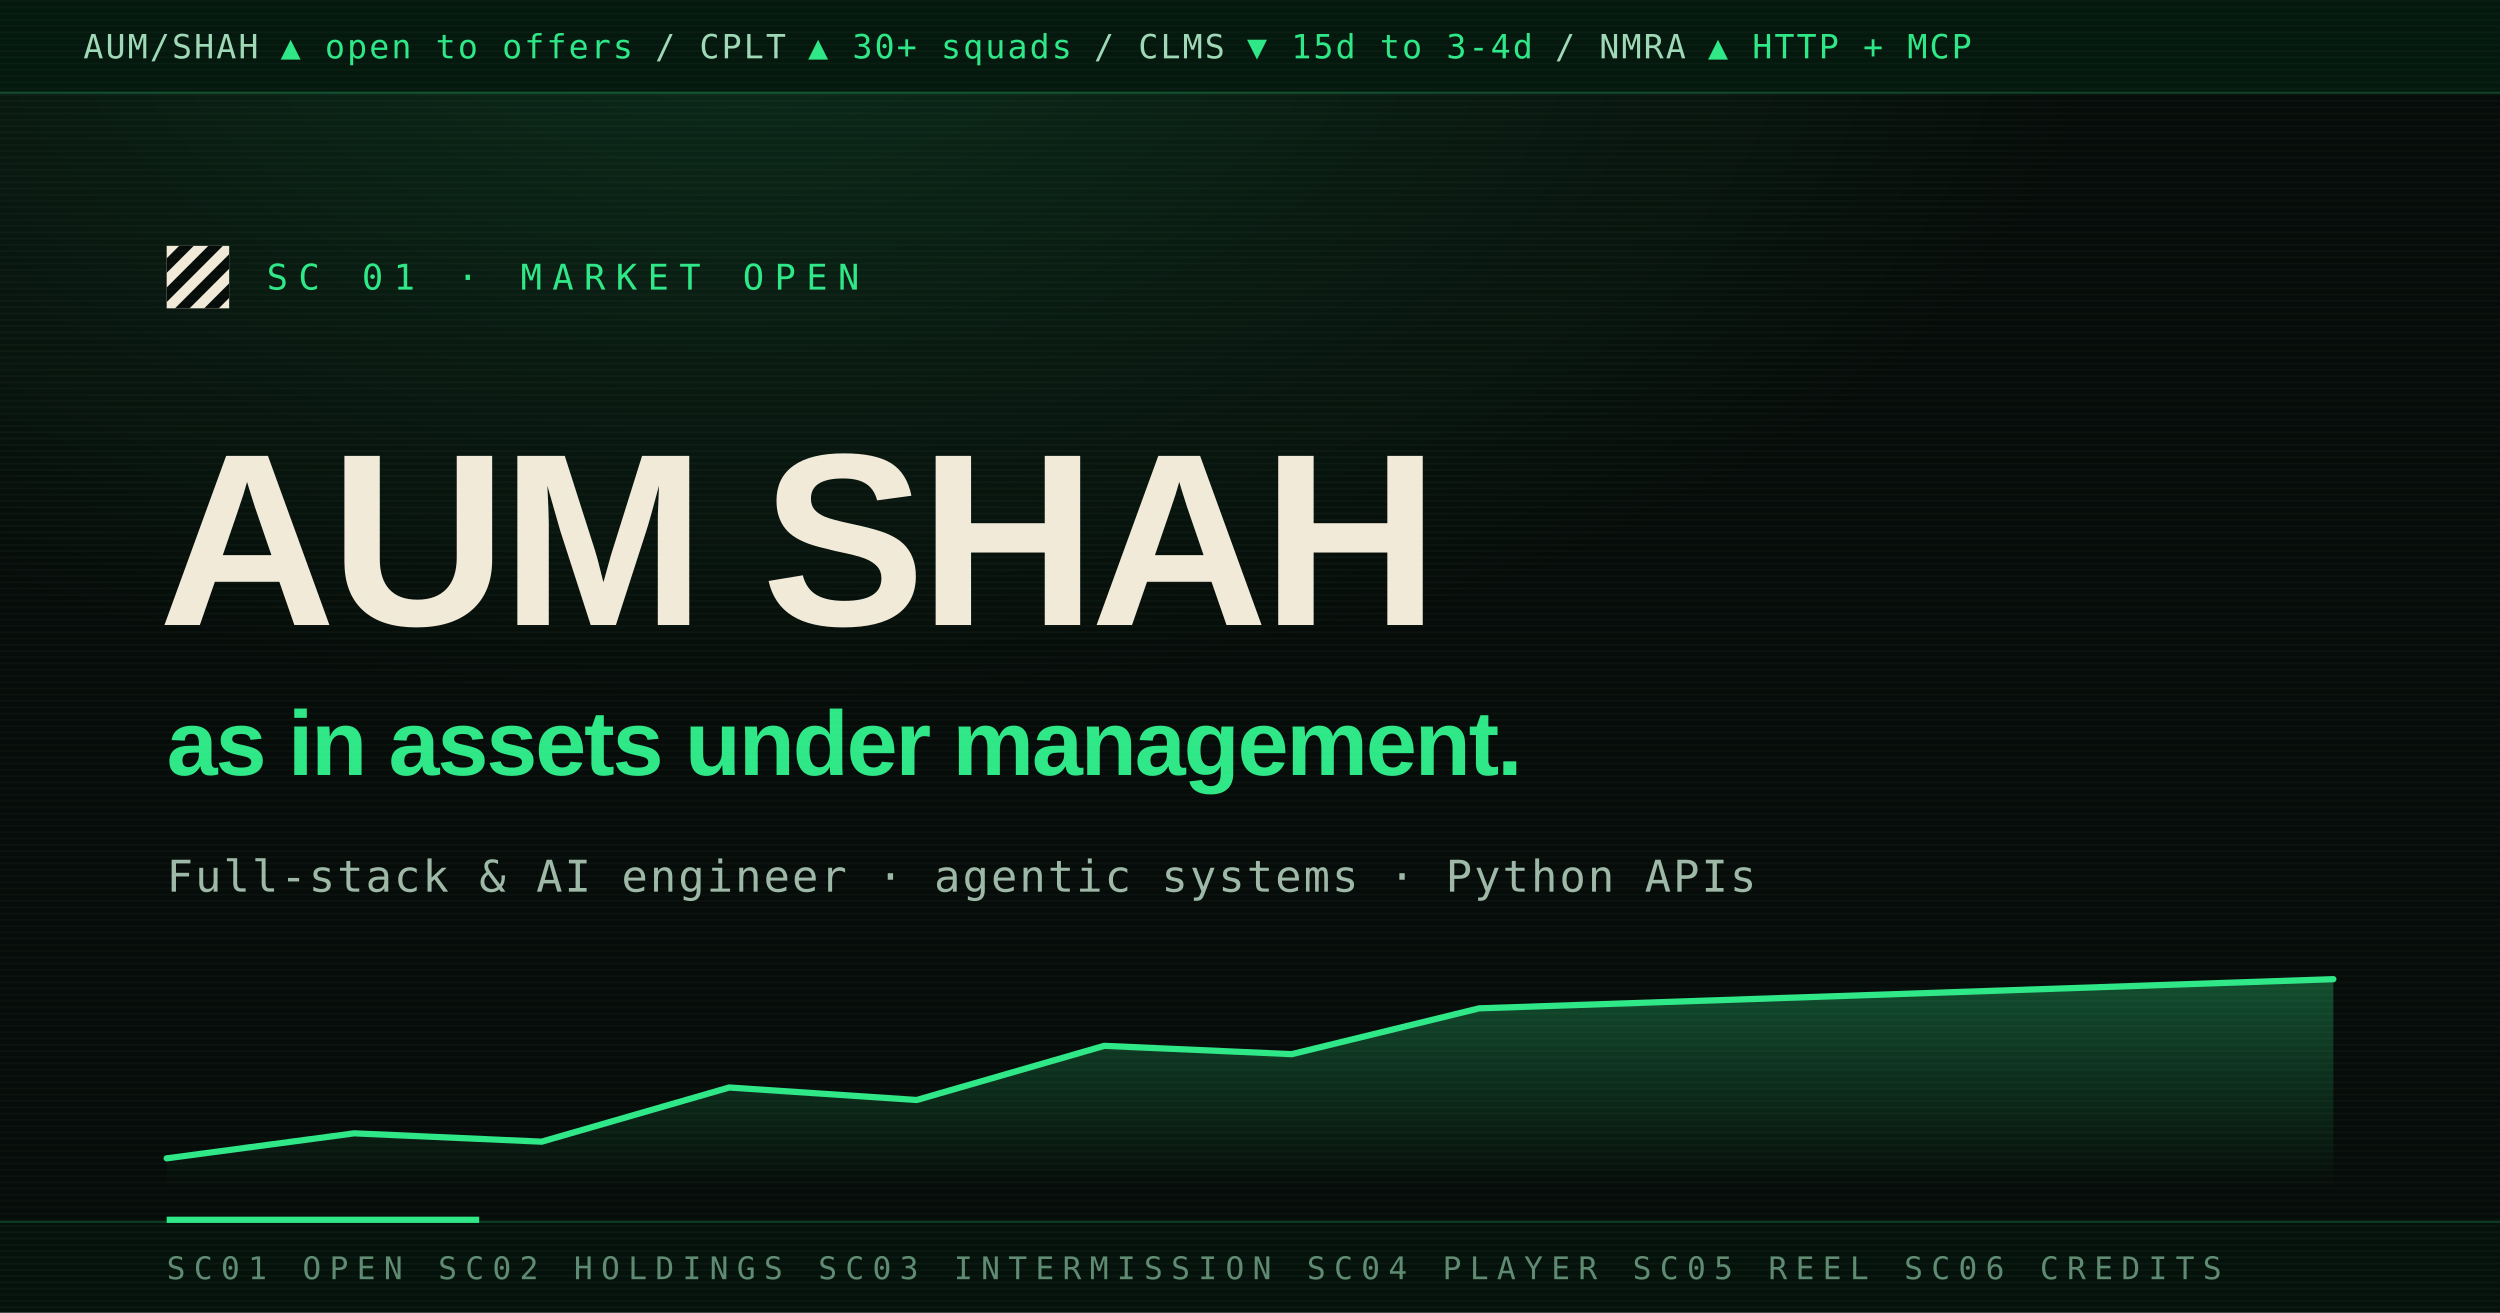
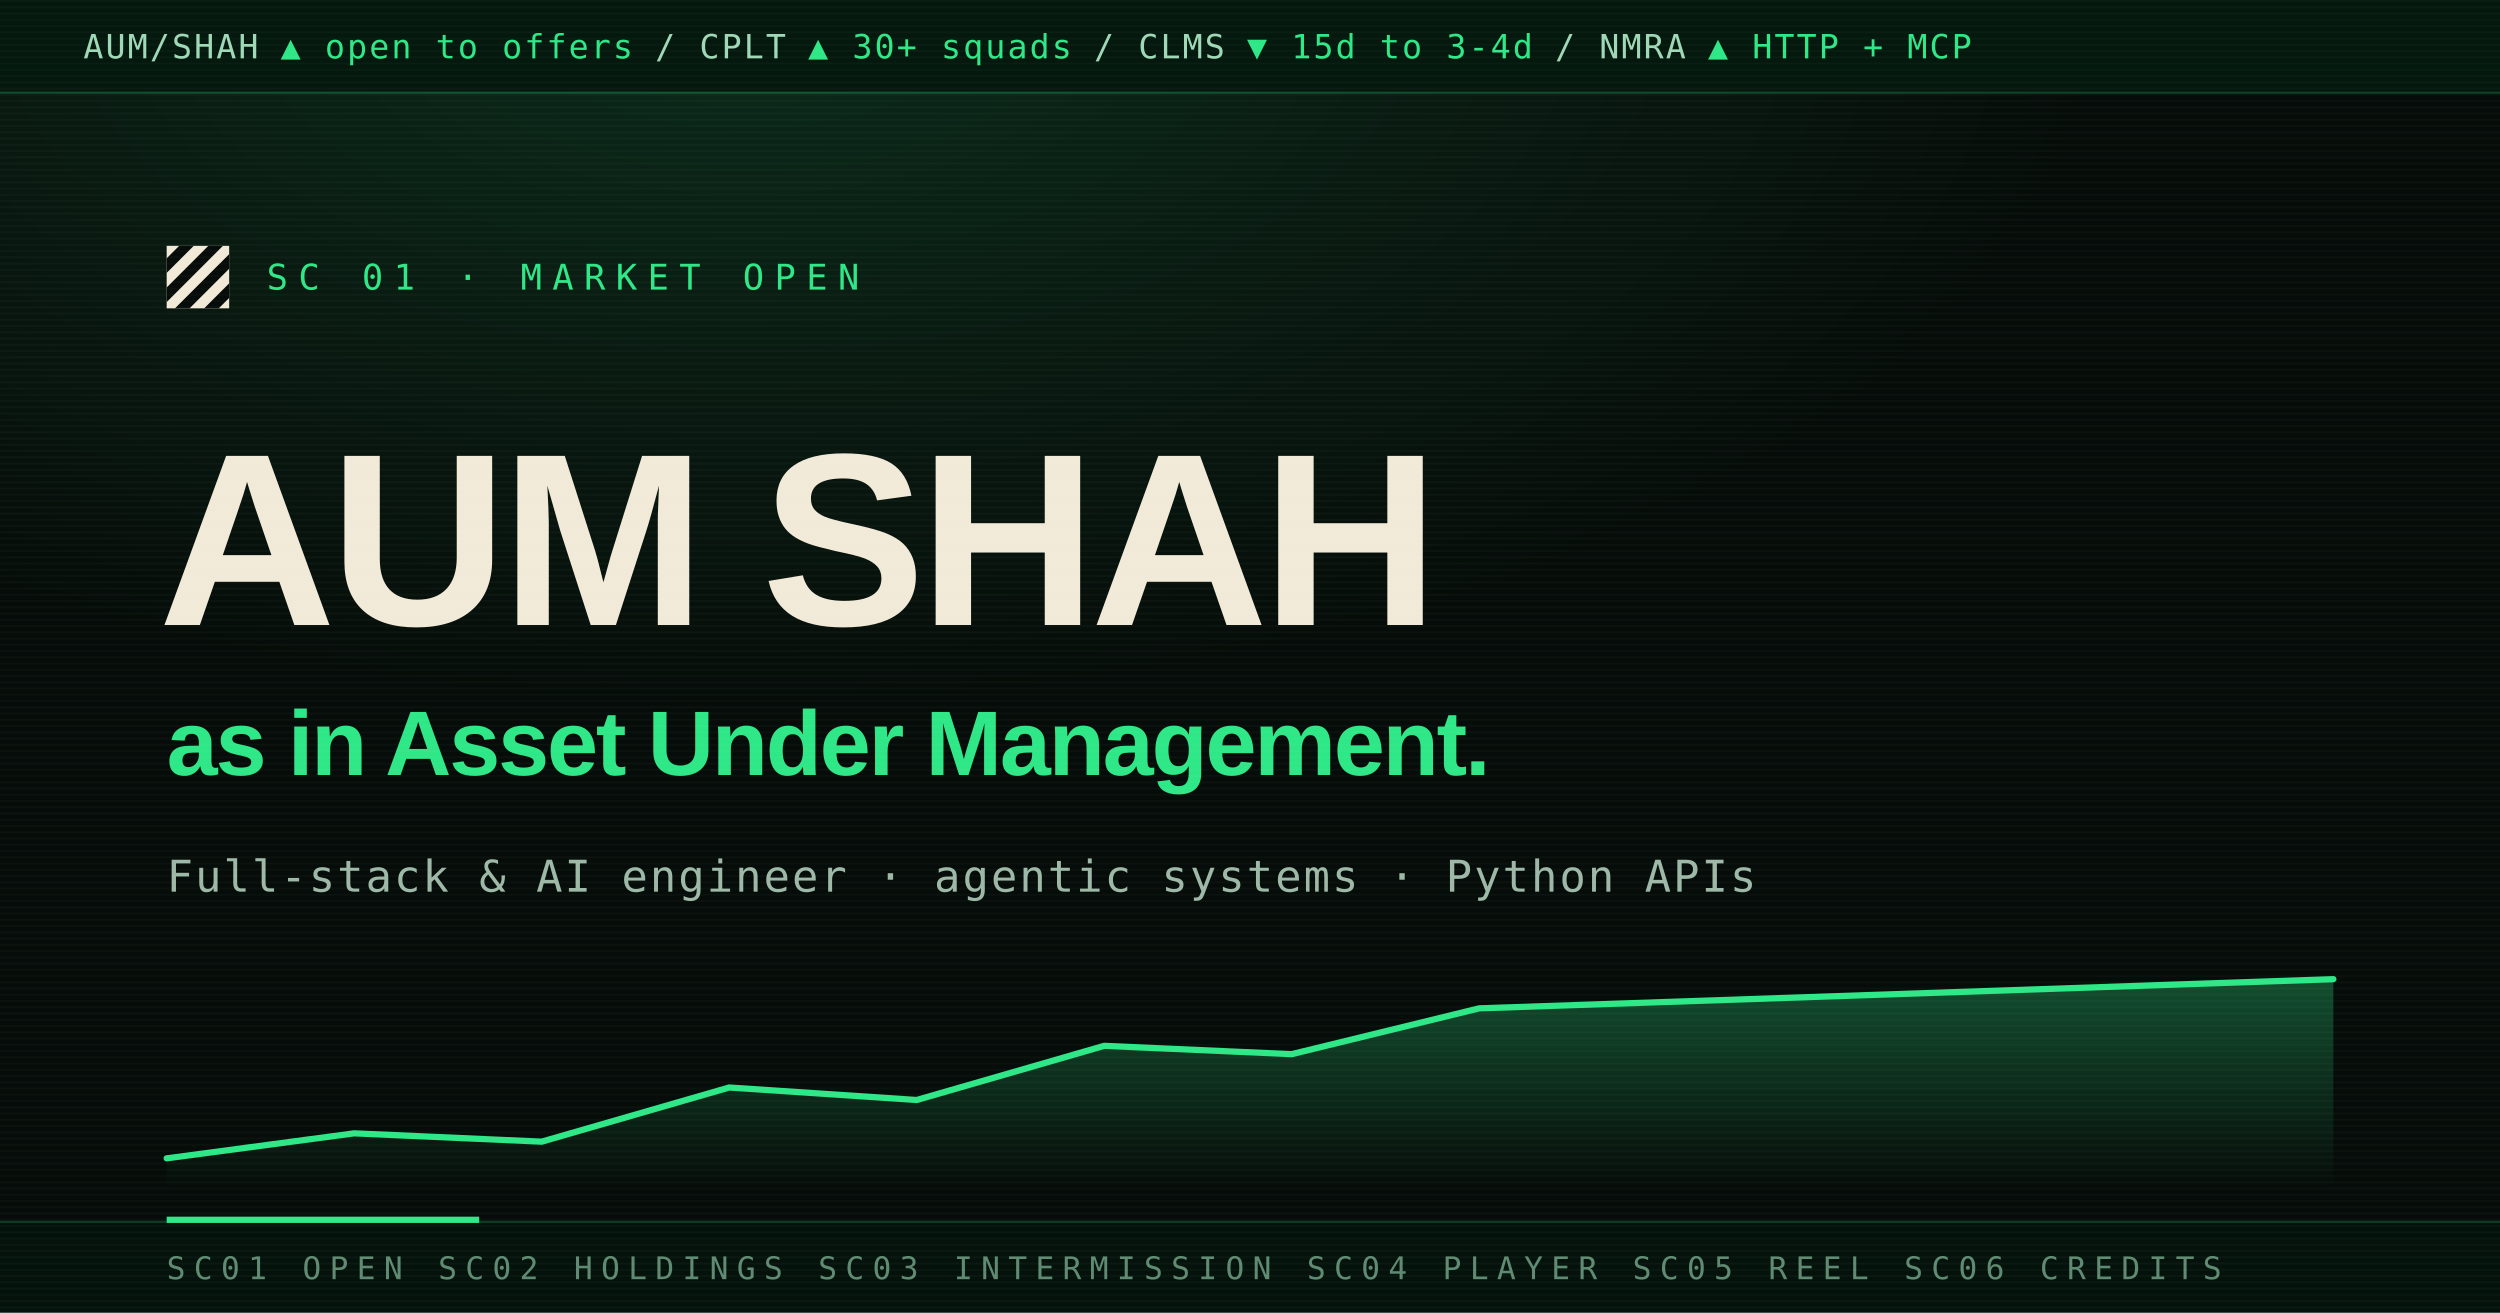
<svg xmlns="http://www.w3.org/2000/svg" width="1200" height="630" viewBox="0 0 1200 630">
  <defs>
    <radialGradient id="glow" cx="30%" cy="0%" r="90%">
      <stop offset="0" stop-color="#2ee787" stop-opacity="0.14" />
      <stop offset="0.6" stop-color="#2ee787" stop-opacity="0" />
    </radialGradient>
    <linearGradient id="spark" x1="0" y1="0" x2="0" y2="1">
      <stop offset="0" stop-color="#2ee787" stop-opacity="0.3" />
      <stop offset="1" stop-color="#2ee787" stop-opacity="0" />
    </linearGradient>
    <pattern id="scan" width="4" height="3" patternUnits="userSpaceOnUse">
      <rect width="4" height="1" fill="#e9f2ec" fill-opacity="0.025" />
    </pattern>
  </defs>
  <rect width="1200" height="630" fill="#060c09" />
  <rect width="1200" height="630" fill="url(#glow)" />
  <rect width="1200" height="44" fill="#04180e" />
  <rect y="44" width="1200" height="1" fill="#2ee787" fill-opacity="0.25" />
  <text x="40" y="28" font-family="Menlo, 'DejaVu Sans Mono', monospace" font-size="16" fill="#9fd8b6" letter-spacing="1">
    AUM/SHAH <tspan fill="#2ee787">▲ open to offers</tspan>   /   CPLT <tspan fill="#2ee787">▲ 30+ squads</tspan>   /   CLMS <tspan fill="#2ee787">▼ 15d to 3-4d</tspan>   /   NMRA <tspan fill="#2ee787">▲ HTTP + MCP</tspan>
  </text>
  <g transform="translate(80 118)">
    <rect width="30" height="30" fill="#f2ead8" />
    <path d="M6 0h7L0 13V6zM20 0h7L0 27v-7zM30 4v7L11 30H4zM30 18v7l-5 5h-7z" fill="#060c09" />
    <text x="48" y="21" font-family="Menlo, 'DejaVu Sans Mono', monospace" font-size="17" fill="#2ee787" letter-spacing="5">SC 01 · MARKET OPEN</text>
  </g>
  <text x="76" y="300" font-family="'Helvetica Neue', Arial, 'DejaVu Sans', sans-serif" font-weight="800" font-size="118" fill="#f2ead8" letter-spacing="-3">AUM SHAH</text>
-   <text x="80" y="372" font-family="'Helvetica Neue', Arial, 'DejaVu Sans', sans-serif" font-weight="700" font-size="44" fill="#2ee787" letter-spacing="-1">as in assets under management.</text>
+   <text x="80" y="372" font-family="'Helvetica Neue', Arial, 'DejaVu Sans', sans-serif" font-weight="700" font-size="44" fill="#2ee787" letter-spacing="-1">as in Asset Under Management.</text>
  <text x="80" y="428" font-family="Menlo, 'DejaVu Sans Mono', monospace" font-size="21" fill="#9db8a7" letter-spacing="1">Full-stack &amp; AI engineer · agentic systems · Python APIs</text>
  <g transform="translate(80 470)">
    <path d="M0,86 L90,74 180,78 270,52 360,58 450,32 540,36 630,14 1040,0 L1040,100 L0,100 Z" fill="url(#spark)" />
    <polyline points="0,86 90,74 180,78 270,52 360,58 450,32 540,36 630,14 1040,0" fill="none" stroke="#2ee787" stroke-width="3" stroke-linejoin="round" stroke-linecap="round" />
  </g>
  <rect y="586" width="1200" height="44" fill="#04120b" />
  <rect y="586" width="1200" height="1" fill="#2ee787" fill-opacity="0.2" />
  <text x="80" y="614" font-family="Menlo, 'DejaVu Sans Mono', monospace" font-size="15" fill="#5f8a72" letter-spacing="4">SC01 OPEN   SC02 HOLDINGS   SC03 INTERMISSION   SC04 PLAYER   SC05 REEL   SC06 CREDITS</text>
  <rect x="80" y="584" width="150" height="3" fill="#2ee787" />
  <rect width="1200" height="630" fill="url(#scan)" />
</svg>
